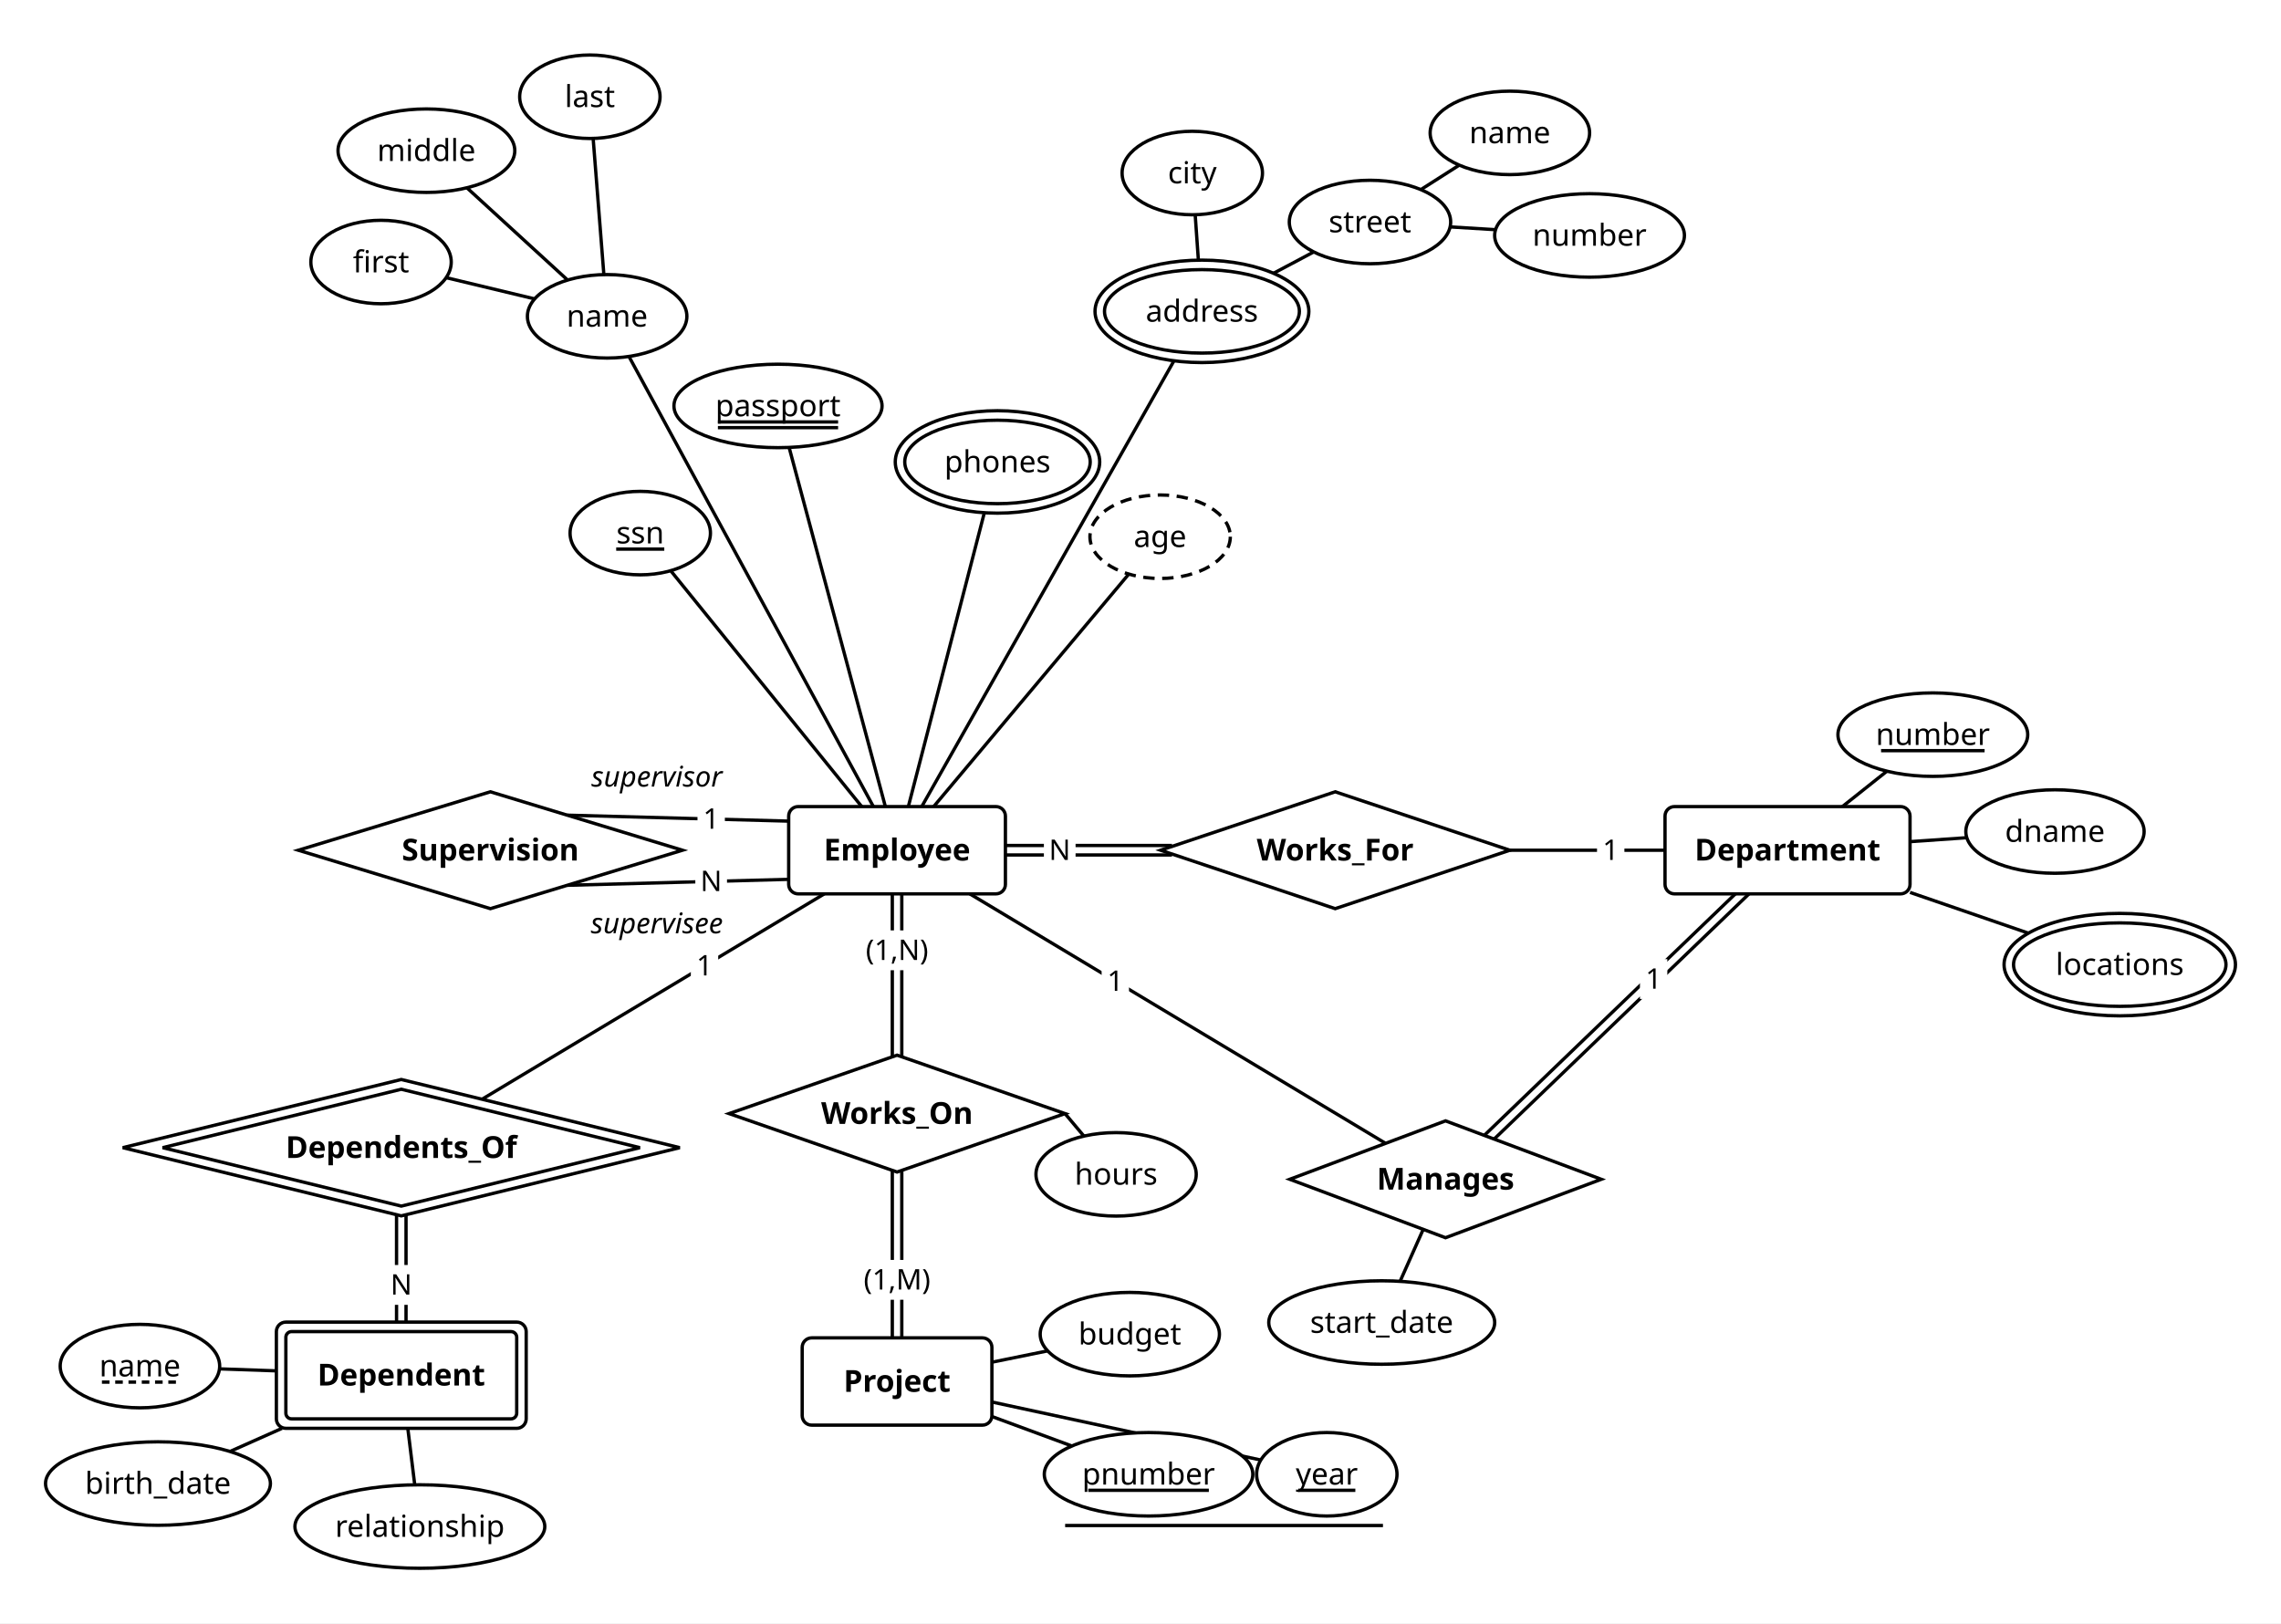
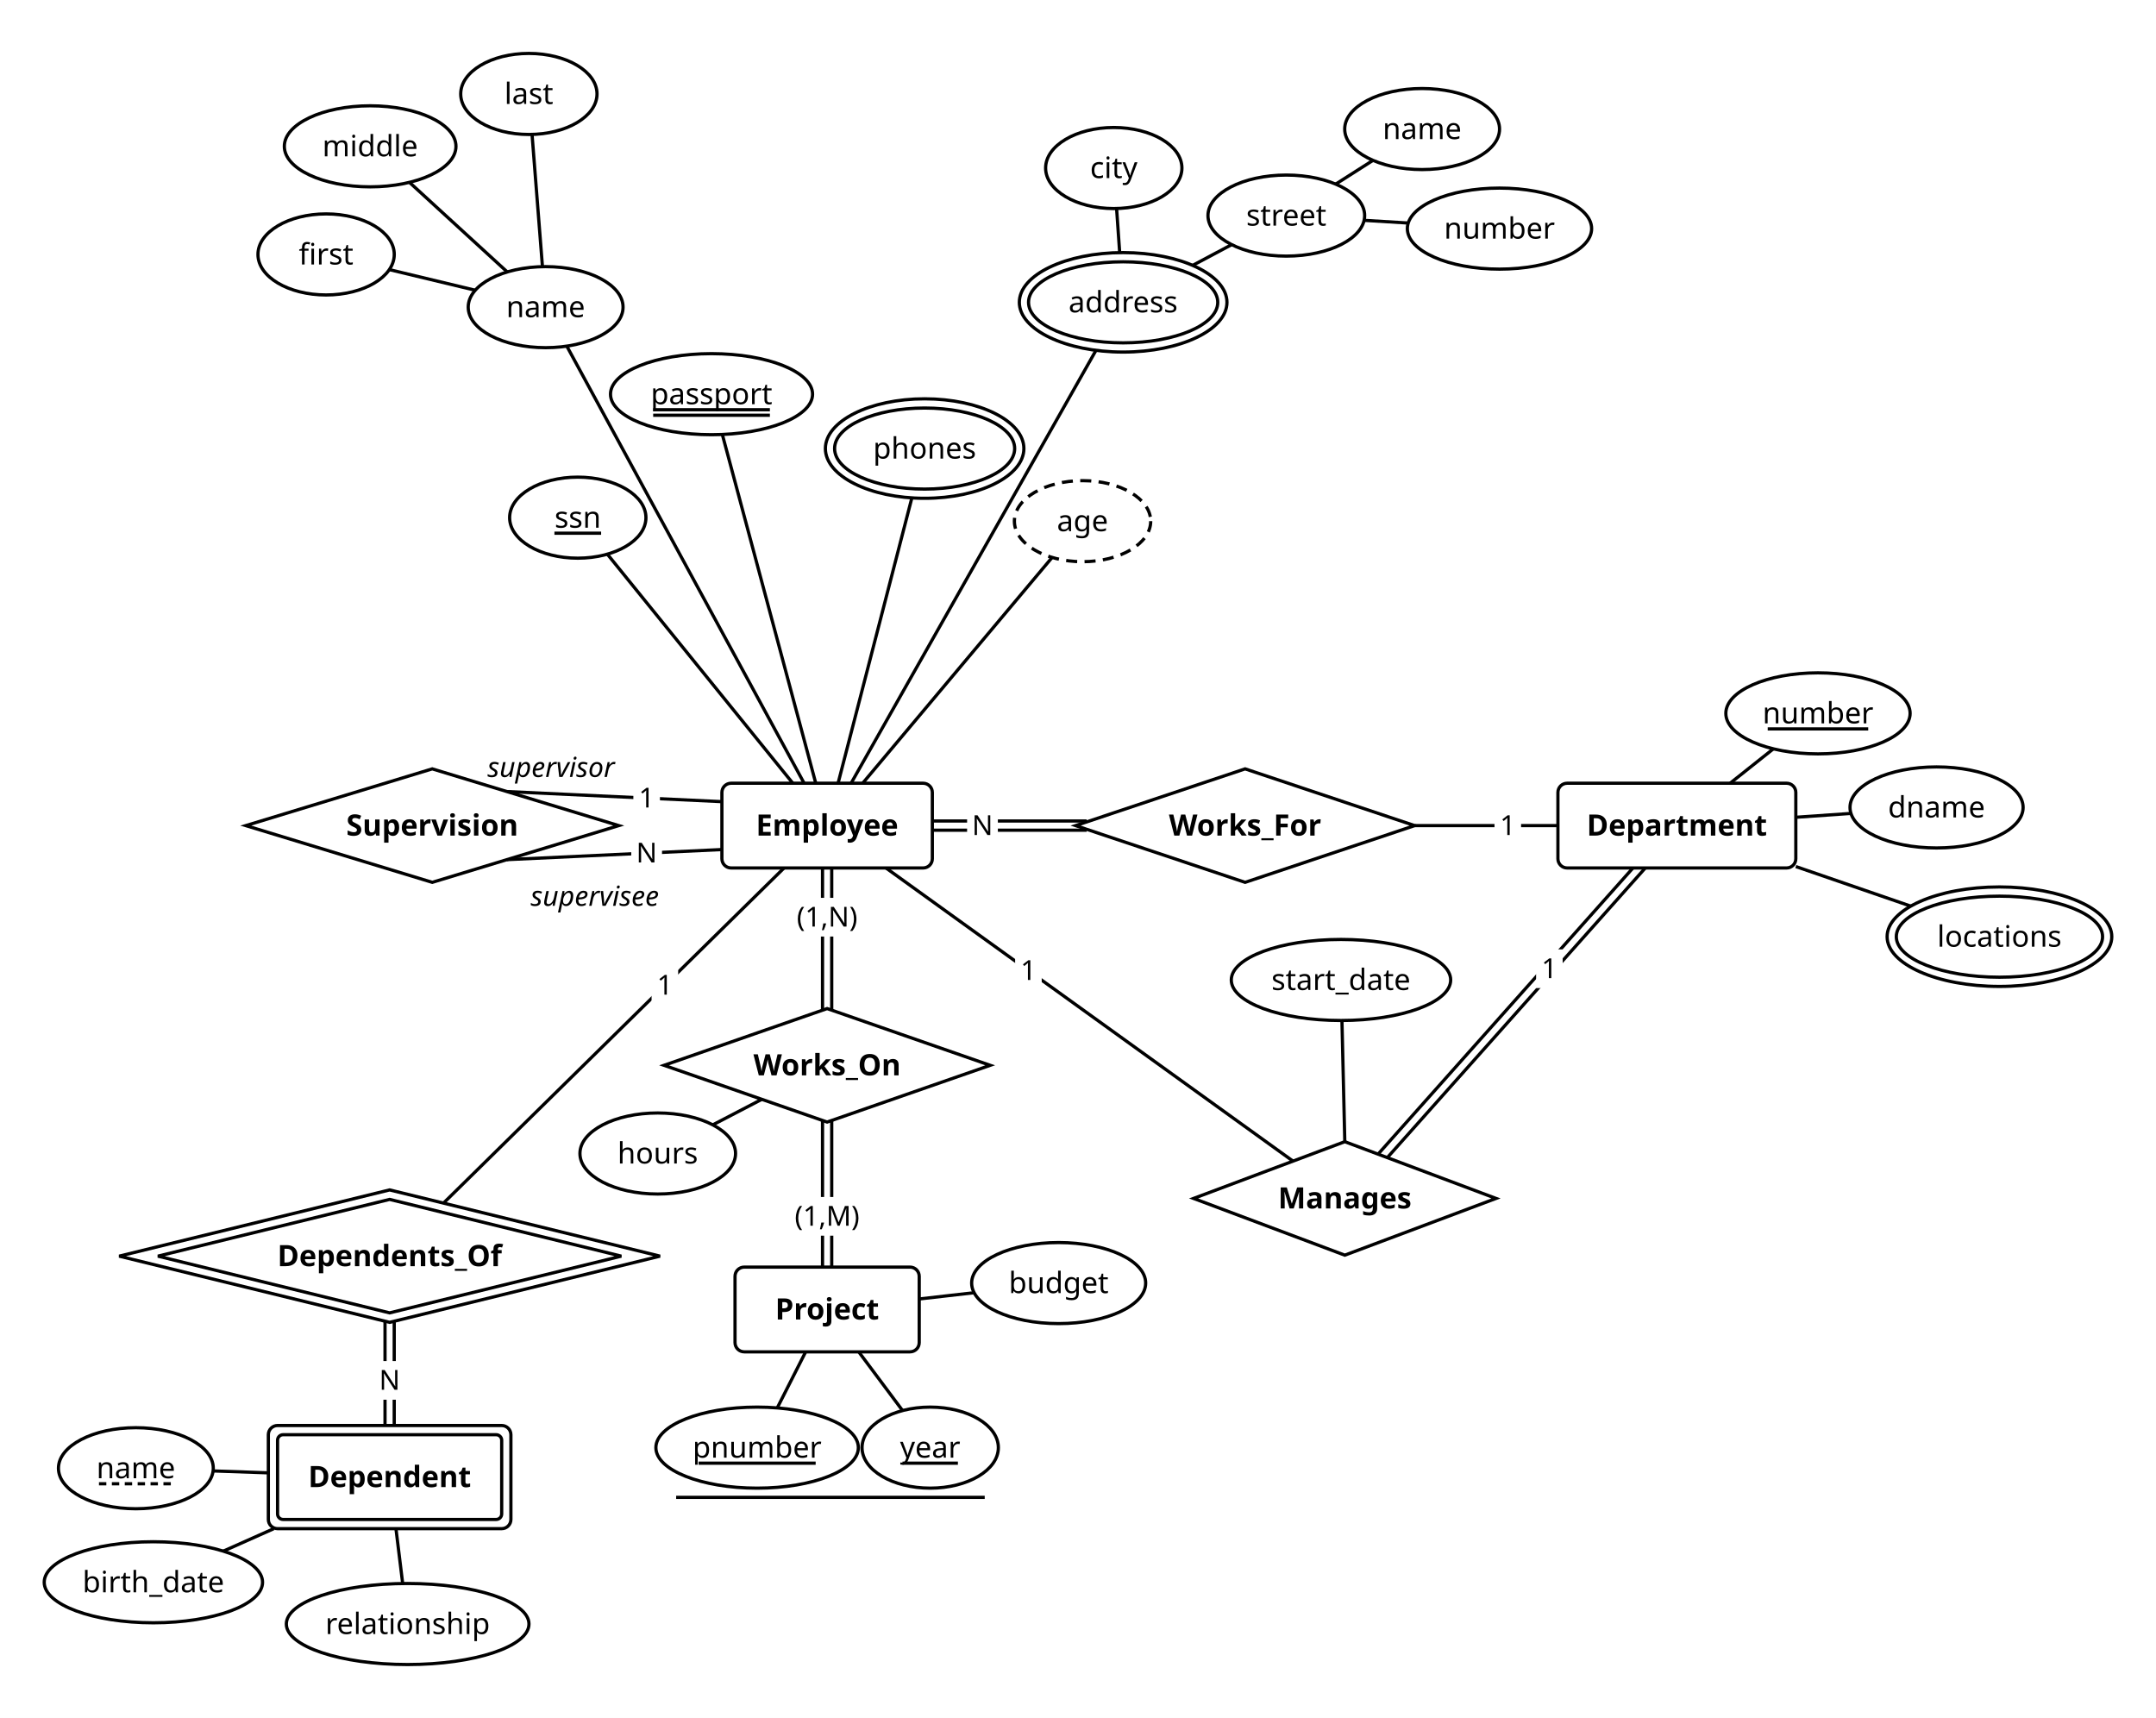
- <svg xmlns="http://www.w3.org/2000/svg" viewBox="-24 -29 1202.33 855.68" width="1202.33" height="855.68">
+ <svg xmlns="http://www.w3.org/2000/svg" viewBox="-24 -29 1170.46 932.6" width="1170.46" height="932.6">
  <style>
text { font-family: 'Vazirmatn', sans-serif; fill: #000000; }
.line { stroke: #000000; stroke-width: 1.75; fill: none; }
.shape { stroke: #000000; stroke-width: 1.75; fill: #ffffff; }
.outline { stroke: #000000; stroke-width: 1.75; fill: none; }
.dashed { stroke-dasharray: 6 4; }
.knockout { fill: #ffffff; stroke: none; }
</style>
-   <rect x="-24" y="-29" width="1202.33" height="855.68" fill="#ffffff" />
+   <rect x="-24" y="-29" width="1170.46" height="932.6" fill="#ffffff" />
  <g class="lines">
-     <line class="line" x1="430.22" y1="396.18" x2="329.53" y2="271.83" />
-     <line class="line" x1="442.68" y1="396.18" x2="391.95" y2="206.86" />
-     <line class="line" x1="436.36" y1="396.18" x2="307.52" y2="158.9" />
-     <line class="line" x1="257.83" y1="128.56" x2="211.16" y2="117.36" />
-     <line class="line" x1="275.19" y1="118.63" x2="222.1" y2="69.99" />
-     <line class="line" x1="294.3" y1="115.75" x2="288.65" y2="43.98" />
-     <line class="line" x1="454.79" y1="396.18" x2="494.85" y2="241.27" />
-     <line class="line" x1="468.14" y1="396.18" x2="570.99" y2="273.61" />
-     <line class="line" x1="461.86" y1="396.18" x2="594.81" y2="161.18" />
-     <line class="line" x1="607.67" y1="108.14" x2="605.99" y2="84.2" />
-     <line class="line" x1="647.28" y1="115.06" x2="668.47" y2="103.8" />
-     <line class="line" x1="724.94" y1="70.95" x2="745.18" y2="58.05" />
-     <line class="line" x1="740.37" y1="90.61" x2="764.32" y2="92.07" />
-     <line class="line" x1="947.13" y1="396.18" x2="970.61" y2="377.5" />
-     <line class="line" x1="982.79" y1="414.66" x2="1012.72" y2="412.57" />
-     <line class="line" x1="982.79" y1="441.41" x2="1045.19" y2="462.9" />
-     <line class="line" x1="498.84" y1="717.68" x2="540.99" y2="733.23" />
-     <line class="line" x1="498.84" y1="710.03" x2="640.59" y2="740.63" />
-     <line class="line" x1="498.84" y1="689.06" x2="528.24" y2="683.08" />
-     <line class="line" x1="121.68" y1="693.62" x2="91.7" y2="692.57" />
-     <line class="line" x1="124.63" y1="723.92" x2="97.22" y2="736.12" />
-     <line class="line" x1="190.96" y1="723.92" x2="194.61" y2="753.7" />
-     <line class="line" x1="726.19" y1="619.03" x2="713.99" y2="646.43" />
-     <line class="line" x1="537.37" y1="558.01" x2="547.35" y2="569.88" />
-     <line class="line" x1="505.96" y1="416.68" x2="593.76" y2="416.68" />
-     <line class="line" x1="505.96" y1="421.68" x2="593.76" y2="421.68" />
-     <line class="line" x1="853.64" y1="419.18" x2="771.84" y2="419.18" />
-     <line class="line" x1="487.18" y1="442.18" x2="706.36" y2="573.69" />
-     <line class="line" x1="897.92" y1="442.18" x2="763.57" y2="571.45" />
-     <line class="line" x1="890.71" y1="442.18" x2="758.38" y2="569.5" />
-     <line class="line" x1="451.34" y1="442.18" x2="451.34" y2="528.08" />
-     <line class="line" x1="446.34" y1="442.18" x2="446.34" y2="528.08" />
-     <line class="line" x1="446.34" y1="676.23" x2="446.34" y2="587.94" />
-     <line class="line" x1="451.34" y1="676.23" x2="451.34" y2="587.94" />
-     <line class="line" x1="410.51" y1="442.18" x2="230.07" y2="550.44" />
-     <line class="line" x1="185.02" y1="667.92" x2="185.02" y2="611.31" />
-     <line class="line" x1="190.02" y1="667.92" x2="190.02" y2="611.31" />
-     <line class="line" x1="391.72" y1="403.84" x2="274.98" y2="400.7" />
-     <line class="line" x1="391.72" y1="434.52" x2="274.98" y2="437.66" />
+     <line class="line" x1="406.41" y1="396.18" x2="305.72" y2="271.83" />
+     <line class="line" x1="418.87" y1="396.18" x2="368.14" y2="206.86" />
+     <line class="line" x1="412.55" y1="396.18" x2="283.71" y2="158.9" />
+     <line class="line" x1="234.02" y1="128.56" x2="187.35" y2="117.36" />
+     <line class="line" x1="251.38" y1="118.63" x2="198.29" y2="69.99" />
+     <line class="line" x1="270.49" y1="115.75" x2="264.84" y2="43.98" />
+     <line class="line" x1="430.98" y1="396.18" x2="471.04" y2="241.27" />
+     <line class="line" x1="444.33" y1="396.18" x2="547.18" y2="273.61" />
+     <line class="line" x1="438.05" y1="396.18" x2="571" y2="161.18" />
+     <line class="line" x1="583.86" y1="108.14" x2="582.18" y2="84.2" />
+     <line class="line" x1="623.47" y1="115.06" x2="644.66" y2="103.8" />
+     <line class="line" x1="701.13" y1="70.95" x2="721.37" y2="58.05" />
+     <line class="line" x1="716.56" y1="90.61" x2="740.51" y2="92.07" />
+     <line class="line" x1="915.26" y1="396.18" x2="938.74" y2="377.5" />
+     <line class="line" x1="950.92" y1="414.66" x2="980.85" y2="412.57" />
+     <line class="line" x1="950.92" y1="441.41" x2="1013.33" y2="462.9" />
+     <line class="line" x1="413.38" y1="704.85" x2="397.96" y2="735.28" />
+     <line class="line" x1="442.19" y1="704.85" x2="465.99" y2="736.74" />
+     <line class="line" x1="475.03" y1="676.15" x2="504.84" y2="672.75" />
+     <line class="line" x1="121.68" y1="770.54" x2="91.7" y2="769.5" />
+     <line class="line" x1="124.63" y1="800.84" x2="97.22" y2="813.05" />
+     <line class="line" x1="190.96" y1="800.84" x2="194.61" y2="830.62" />
+     <line class="line" x1="706.07" y1="590.77" x2="704.52" y2="524.98" />
+     <line class="line" x1="389.57" y1="567.78" x2="362.96" y2="581.63" />
+     <line class="line" x1="482.15" y1="416.68" x2="565.93" y2="416.68" />
+     <line class="line" x1="482.15" y1="421.68" x2="565.93" y2="421.68" />
+     <line class="line" x1="821.77" y1="419.18" x2="744" y2="419.18" />
+     <line class="line" x1="456.97" y1="442.18" x2="677.95" y2="601.32" />
+     <line class="line" x1="869.21" y1="442.18" x2="729.15" y2="599.42" />
+     <line class="line" x1="862.51" y1="442.18" x2="724.13" y2="597.54" />
+     <line class="line" x1="427.53" y1="442.18" x2="427.53" y2="519.38" />
+     <line class="line" x1="422.53" y1="442.18" x2="422.53" y2="519.38" />
+     <line class="line" x1="422.53" y1="658.85" x2="422.53" y2="579.24" />
+     <line class="line" x1="427.53" y1="658.85" x2="427.53" y2="579.24" />
+     <line class="line" x1="401.66" y1="442.18" x2="216.77" y2="624.11" />
+     <line class="line" x1="185.02" y1="744.84" x2="185.02" y2="688.23" />
+     <line class="line" x1="190.02" y1="744.84" x2="190.02" y2="688.23" />
+     <line class="line" x1="367.91" y1="406.18" x2="251.17" y2="400.7" />
+     <line class="line" x1="367.91" y1="432.18" x2="251.17" y2="437.66" />
  </g>
  <g class="shapes">
    <g class="entity" data-id="entity:Employee">
-       <rect class="shape" x="391.72" y="396.18" width="114.24" height="46" rx="5" />
-       <text x="448.84" y="424.62" font-size="16" font-weight="bold" text-anchor="middle">Employee</text>
+       <rect class="shape" x="367.91" y="396.18" width="114.24" height="46" rx="5" />
+       <text x="425.03" y="424.62" font-size="16" font-weight="bold" text-anchor="middle">Employee</text>
    </g>
    <g class="attribute" data-id="attr:entity:Employee/ssn">
-       <ellipse class="shape" cx="313.48" cy="252.01" rx="37" ry="22" />
-       <text x="313.48" y="257.45" font-size="16" text-anchor="middle">ssn</text>
-       <line class="line" x1="300.8" y1="260.45" x2="326.15" y2="260.45" stroke-width="1" />
+       <ellipse class="shape" cx="289.67" cy="252.01" rx="37" ry="22" />
+       <text x="289.67" y="257.45" font-size="16" text-anchor="middle">ssn</text>
+       <line class="line" x1="276.99" y1="260.45" x2="302.34" y2="260.45" stroke-width="1" />
    </g>
    <g class="attribute" data-id="attr:entity:Employee/passport">
-       <ellipse class="shape" cx="386.09" cy="184.98" rx="54.85" ry="22" />
-       <text x="386.09" y="190.42" font-size="16" text-anchor="middle">passport</text>
-       <line class="line" x1="354.41" y1="193.42" x2="417.77" y2="193.42" stroke-width="1" />
-       <line class="line" x1="354.41" y1="196.42" x2="417.77" y2="196.42" stroke-width="1" />
+       <ellipse class="shape" cx="362.28" cy="184.98" rx="54.85" ry="22" />
+       <text x="362.28" y="190.42" font-size="16" text-anchor="middle">passport</text>
+       <line class="line" x1="330.6" y1="193.42" x2="393.96" y2="193.42" stroke-width="1" />
+       <line class="line" x1="330.6" y1="196.42" x2="393.96" y2="196.42" stroke-width="1" />
    </g>
    <g class="attribute" data-id="attr:entity:Employee/name">
-       <ellipse class="shape" cx="296.03" cy="137.74" rx="42.03" ry="22" />
-       <text x="296.03" y="143.18" font-size="16" text-anchor="middle">name</text>
+       <ellipse class="shape" cx="272.22" cy="137.74" rx="42.03" ry="22" />
+       <text x="272.22" y="143.18" font-size="16" text-anchor="middle">name</text>
    </g>
    <g class="attribute" data-id="attr:attr:entity:Employee/name/first">
-       <ellipse class="shape" cx="176.85" cy="109.12" rx="37" ry="22" />
-       <text x="176.85" y="114.56" font-size="16" text-anchor="middle">first</text>
+       <ellipse class="shape" cx="153.04" cy="109.12" rx="37" ry="22" />
+       <text x="153.04" y="114.56" font-size="16" text-anchor="middle">first</text>
    </g>
    <g class="attribute" data-id="attr:attr:entity:Employee/name/middle">
-       <ellipse class="shape" cx="200.76" cy="50.43" rx="46.59" ry="22" />
-       <text x="200.76" y="55.87" font-size="16" text-anchor="middle">middle</text>
+       <ellipse class="shape" cx="176.95" cy="50.43" rx="46.59" ry="22" />
+       <text x="176.95" y="55.87" font-size="16" text-anchor="middle">middle</text>
    </g>
    <g class="attribute" data-id="attr:attr:entity:Employee/name/last">
-       <ellipse class="shape" cx="286.92" cy="22" rx="37" ry="22" />
-       <text x="286.92" y="27.44" font-size="16" text-anchor="middle">last</text>
+       <ellipse class="shape" cx="263.11" cy="22" rx="37" ry="22" />
+       <text x="263.11" y="27.44" font-size="16" text-anchor="middle">last</text>
    </g>
    <g class="attribute" data-id="attr:entity:Employee/phones">
-       <ellipse class="shape" cx="501.78" cy="214.5" rx="53.88" ry="27" />
-       <ellipse class="outline" cx="501.78" cy="214.5" rx="48.88" ry="22" />
-       <text x="501.78" y="219.94" font-size="16" text-anchor="middle">phones</text>
+       <ellipse class="shape" cx="477.97" cy="214.5" rx="53.88" ry="27" />
+       <ellipse class="outline" cx="477.97" cy="214.5" rx="48.88" ry="22" />
+       <text x="477.97" y="219.94" font-size="16" text-anchor="middle">phones</text>
    </g>
    <g class="attribute" data-id="attr:entity:Employee/age">
-       <ellipse class="shape dashed" cx="587.51" cy="253.92" rx="37" ry="22" />
-       <text x="587.51" y="259.36" font-size="16" text-anchor="middle">age</text>
+       <ellipse class="shape dashed" cx="563.7" cy="253.92" rx="37" ry="22" />
+       <text x="563.7" y="259.36" font-size="16" text-anchor="middle">age</text>
    </g>
    <g class="attribute" data-id="attr:entity:Employee/address">
-       <ellipse class="shape" cx="609.55" cy="135.12" rx="56.36" ry="27" />
-       <ellipse class="outline" cx="609.55" cy="135.12" rx="51.36" ry="22" />
-       <text x="609.55" y="140.56" font-size="16" text-anchor="middle">address</text>
+       <ellipse class="shape" cx="585.74" cy="135.12" rx="56.36" ry="27" />
+       <ellipse class="outline" cx="585.74" cy="135.12" rx="51.36" ry="22" />
+       <text x="585.74" y="140.56" font-size="16" text-anchor="middle">address</text>
    </g>
    <g class="attribute" data-id="attr:attr:entity:Employee/address/city">
-       <ellipse class="shape" cx="604.46" cy="62.21" rx="37" ry="22" />
-       <text x="604.46" y="67.65" font-size="16" text-anchor="middle">city</text>
+       <ellipse class="shape" cx="580.65" cy="62.21" rx="37" ry="22" />
+       <text x="580.65" y="67.65" font-size="16" text-anchor="middle">city</text>
    </g>
    <g class="attribute" data-id="attr:attr:entity:Employee/address/street">
-       <ellipse class="shape" cx="698.13" cy="88.03" rx="42.53" ry="22" />
-       <text x="698.13" y="93.47" font-size="16" text-anchor="middle">street</text>
+       <ellipse class="shape" cx="674.32" cy="88.03" rx="42.53" ry="22" />
+       <text x="674.32" y="93.47" font-size="16" text-anchor="middle">street</text>
    </g>
    <g class="attribute" data-id="attr:attr:attr:entity:Employee/address/street/name">
-       <ellipse class="shape" cx="771.86" cy="41.05" rx="42.03" ry="22" />
-       <text x="771.86" y="46.49" font-size="16" text-anchor="middle">name</text>
+       <ellipse class="shape" cx="748.05" cy="41.05" rx="42.03" ry="22" />
+       <text x="748.05" y="46.49" font-size="16" text-anchor="middle">name</text>
    </g>
    <g class="attribute" data-id="attr:attr:attr:entity:Employee/address/street/number">
-       <ellipse class="shape" cx="813.86" cy="95.1" rx="50.02" ry="22" />
-       <text x="813.86" y="100.54" font-size="16" text-anchor="middle">number</text>
+       <ellipse class="shape" cx="790.05" cy="95.1" rx="50.02" ry="22" />
+       <text x="790.05" y="100.54" font-size="16" text-anchor="middle">number</text>
    </g>
    <g class="entity" data-id="entity:Department">
-       <rect class="shape" x="853.64" y="396.18" width="129.15" height="46" rx="5" />
-       <text x="918.22" y="424.62" font-size="16" font-weight="bold" text-anchor="middle">Department</text>
+       <rect class="shape" x="821.77" y="396.18" width="129.15" height="46" rx="5" />
+       <text x="886.35" y="424.62" font-size="16" font-weight="bold" text-anchor="middle">Department</text>
    </g>
    <g class="attribute" data-id="attr:entity:Department/number">
-       <ellipse class="shape" cx="994.81" cy="358.25" rx="50.02" ry="22" />
-       <text x="994.81" y="363.69" font-size="16" text-anchor="middle">number</text>
-       <line class="line" x1="967.52" y1="366.69" x2="1022.1" y2="366.69" stroke-width="1" />
+       <ellipse class="shape" cx="962.95" cy="358.25" rx="50.02" ry="22" />
+       <text x="962.95" y="363.69" font-size="16" text-anchor="middle">number</text>
+       <line class="line" x1="935.66" y1="366.69" x2="990.23" y2="366.69" stroke-width="1" />
    </g>
    <g class="attribute" data-id="attr:entity:Department/dname">
-       <ellipse class="shape" cx="1059.19" cy="409.32" rx="46.99" ry="22" />
-       <text x="1059.19" y="414.76" font-size="16" text-anchor="middle">dname</text>
+       <ellipse class="shape" cx="1027.33" cy="409.32" rx="46.99" ry="22" />
+       <text x="1027.33" y="414.76" font-size="16" text-anchor="middle">dname</text>
    </g>
    <g class="attribute" data-id="attr:entity:Department/locations">
-       <ellipse class="shape" cx="1093.34" cy="479.48" rx="60.99" ry="27" />
-       <ellipse class="outline" cx="1093.34" cy="479.48" rx="55.99" ry="22" />
-       <text x="1093.34" y="484.92" font-size="16" text-anchor="middle">locations</text>
+       <ellipse class="shape" cx="1061.47" cy="479.48" rx="60.99" ry="27" />
+       <ellipse class="outline" cx="1061.47" cy="479.48" rx="55.99" ry="22" />
+       <text x="1061.47" y="484.92" font-size="16" text-anchor="middle">locations</text>
    </g>
    <g class="entity" data-id="entity:Project">
-       <rect class="shape" x="398.84" y="676.23" width="100" height="46" rx="5" />
-       <text x="448.84" y="704.67" font-size="16" font-weight="bold" text-anchor="middle">Project</text>
+       <rect class="shape" x="375.03" y="658.85" width="100" height="46" rx="5" />
+       <text x="425.03" y="687.29" font-size="16" font-weight="bold" text-anchor="middle">Project</text>
    </g>
    <g class="attribute" data-id="attr:entity:Project/pnumber">
-       <ellipse class="shape" cx="581.41" cy="748.14" rx="54.96" ry="22" />
-       <text x="581.41" y="753.58" font-size="16" text-anchor="middle">pnumber</text>
-       <line class="line" x1="549.63" y1="756.58" x2="613.19" y2="756.58" stroke-width="1" />
+       <ellipse class="shape" cx="387.03" cy="756.85" rx="54.96" ry="22" />
+       <text x="387.03" y="762.29" font-size="16" text-anchor="middle">pnumber</text>
+       <line class="line" x1="355.25" y1="765.29" x2="418.81" y2="765.29" stroke-width="1" />
    </g>
    <g class="attribute" data-id="attr:entity:Project/year">
-       <ellipse class="shape" cx="675.37" cy="748.14" rx="37" ry="22" />
-       <text x="675.37" y="753.58" font-size="16" text-anchor="middle">year</text>
-       <line class="line" x1="660.33" y1="756.58" x2="690.41" y2="756.58" stroke-width="1" />
+       <ellipse class="shape" cx="480.99" cy="756.85" rx="37" ry="22" />
+       <text x="480.99" y="762.29" font-size="16" text-anchor="middle">year</text>
+       <line class="line" x1="465.95" y1="765.29" x2="496.03" y2="765.29" stroke-width="1" />
    </g>
    <g class="attribute" data-id="attr:entity:Project/budget">
-       <ellipse class="shape" cx="571.53" cy="674.27" rx="47.24" ry="22" />
-       <text x="571.53" y="679.71" font-size="16" text-anchor="middle">budget</text>
+       <ellipse class="shape" cx="550.73" cy="667.52" rx="47.24" ry="22" />
+       <text x="550.73" y="672.96" font-size="16" text-anchor="middle">budget</text>
    </g>
    <g class="entity" data-id="entity:Dependent">
-       <rect class="shape" x="121.68" y="667.92" width="131.68" height="56" rx="5" />
-       <rect class="outline" x="126.68" y="672.92" width="121.68" height="46" rx="3" />
-       <text x="187.52" y="701.36" font-size="16" font-weight="bold" text-anchor="middle">Dependent</text>
+       <rect class="shape" x="121.68" y="744.84" width="131.68" height="56" rx="5" />
+       <rect class="outline" x="126.68" y="749.84" width="121.68" height="46" rx="3" />
+       <text x="187.52" y="778.28" font-size="16" font-weight="bold" text-anchor="middle">Dependent</text>
    </g>
    <g class="attribute" data-id="attr:entity:Dependent/name">
-       <ellipse class="shape" cx="49.76" cy="691.11" rx="42.03" ry="22" />
-       <text x="49.76" y="696.55" font-size="16" text-anchor="middle">name</text>
-       <line class="line" x1="29.73" y1="699.55" x2="69.79" y2="699.55" stroke-width="1" stroke-dasharray="4 3" />
+       <ellipse class="shape" cx="49.76" cy="768.03" rx="42.03" ry="22" />
+       <text x="49.76" y="773.47" font-size="16" text-anchor="middle">name</text>
+       <line class="line" x1="29.73" y1="776.47" x2="69.79" y2="776.47" stroke-width="1" stroke-dasharray="4 3" />
    </g>
    <g class="attribute" data-id="attr:entity:Dependent/birth_date">
-       <ellipse class="shape" cx="59.27" cy="753.02" rx="59.27" ry="22" />
-       <text x="59.27" y="758.46" font-size="16" text-anchor="middle">birth_date</text>
+       <ellipse class="shape" cx="59.27" cy="829.94" rx="59.27" ry="22" />
+       <text x="59.27" y="835.38" font-size="16" text-anchor="middle">birth_date</text>
    </g>
    <g class="attribute" data-id="attr:entity:Dependent/relationship">
-       <ellipse class="shape" cx="197.31" cy="775.68" rx="65.86" ry="22" />
-       <text x="197.31" y="781.12" font-size="16" text-anchor="middle">relationship</text>
+       <ellipse class="shape" cx="197.31" cy="852.6" rx="65.86" ry="22" />
+       <text x="197.31" y="858.04" font-size="16" text-anchor="middle">relationship</text>
    </g>
    <g class="relationship" data-id="rel:Works_For(Employee,Department)">
-       <polygon class="shape" points="679.8,388.38 771.84,419.18 679.8,449.98 587.76,419.18" />
-       <text x="679.8" y="424.62" font-size="16" font-weight="bold" text-anchor="middle">Works_For</text>
+       <polygon class="shape" points="651.96,388.38 744,419.18 651.96,449.98 559.93,419.18" />
+       <text x="651.96" y="424.62" font-size="16" font-weight="bold" text-anchor="middle">Works_For</text>
    </g>
    <g class="relationship" data-id="rel:Manages(Employee,Department)">
-       <polygon class="shape" points="737.94,561.84 820.04,592.64 737.94,623.44 655.84,592.64" />
-       <text x="737.94" y="598.08" font-size="16" font-weight="bold" text-anchor="middle">Manages</text>
+       <polygon class="shape" points="706.07,590.77 788.17,621.57 706.07,652.37 623.97,621.57" />
+       <text x="706.07" y="627.01" font-size="16" font-weight="bold" text-anchor="middle">Manages</text>
    </g>
    <g class="attribute" data-id="attr:rel:Manages(Employee,Department)/start_date">
-       <ellipse class="shape" cx="704.32" cy="668.14" rx="59.55" ry="22" />
-       <text x="704.32" y="673.58" font-size="16" text-anchor="middle">start_date</text>
+       <ellipse class="shape" cx="704" cy="502.98" rx="59.55" ry="22" />
+       <text x="704" y="508.42" font-size="16" text-anchor="middle">start_date</text>
    </g>
    <g class="relationship" data-id="rel:Works_On(Employee,Project)">
-       <polygon class="shape" points="448.84,527.21 537.37,558.01 448.84,588.81 360.31,558.01" />
-       <text x="448.84" y="563.45" font-size="16" font-weight="bold" text-anchor="middle">Works_On</text>
+       <polygon class="shape" points="425.03,518.51 513.56,549.31 425.03,580.11 336.5,549.31" />
+       <text x="425.03" y="554.75" font-size="16" font-weight="bold" text-anchor="middle">Works_On</text>
    </g>
    <g class="attribute" data-id="attr:rel:Works_On(Employee,Project)/hours">
-       <ellipse class="shape" cx="564.3" cy="590.03" rx="42.24" ry="22" />
-       <text x="564.3" y="595.47" font-size="16" text-anchor="middle">hours</text>
+       <ellipse class="shape" cx="333.08" cy="597.18" rx="42.24" ry="22" />
+       <text x="333.08" y="602.62" font-size="16" text-anchor="middle">hours</text>
    </g>
    <g class="relationship" data-id="rel:Dependents_Of(Employee,Dependent)">
-       <polygon class="shape" points="187.52,540.03 334.31,575.97 187.52,611.92 40.72,575.97" />
-       <polygon class="outline" points="187.52,545.17 313.29,575.97 187.52,606.77 61.74,575.97" />
-       <text x="187.52" y="581.41" font-size="16" font-weight="bold" text-anchor="middle">Dependents_Of</text>
+       <polygon class="shape" points="187.52,616.95 334.31,652.9 187.52,688.84 40.72,652.9" />
+       <polygon class="outline" points="187.52,622.1 313.29,652.9 187.52,683.7 61.74,652.9" />
+       <text x="187.52" y="658.34" font-size="16" font-weight="bold" text-anchor="middle">Dependents_Of</text>
    </g>
    <g class="relationship" data-id="rel:Supervision(Employee,Employee)">
-       <polygon class="shape" points="234.48,388.38 335.72,419.18 234.48,449.98 133.24,419.18" />
-       <text x="234.48" y="424.62" font-size="16" font-weight="bold" text-anchor="middle">Supervision</text>
+       <polygon class="shape" points="210.67,388.38 311.91,419.18 210.67,449.98 109.43,419.18" />
+       <text x="210.67" y="424.62" font-size="16" font-weight="bold" text-anchor="middle">Supervision</text>
    </g>
  </g>
  <g class="labels">
-     <line class="line" x1="537.44" y1="775.14" x2="704.97" y2="775.14" />
-     <rect class="knockout" x="526.24" y="408.68" width="16.7" height="21" />
-     <text x="534.59" y="424.28" font-size="15" text-anchor="middle">N</text>
-     <rect class="knockout" x="817.8" y="408.68" width="14.43" height="21" />
-     <text x="825.01" y="424.28" font-size="15" text-anchor="middle">1</text>
-     <rect class="knockout" x="556.67" y="477.71" width="14.43" height="21" />
-     <text x="563.89" y="493.31" font-size="15" text-anchor="middle">1</text>
-     <rect class="knockout" x="840.43" y="476.58" width="14.43" height="21" />
-     <text x="847.64" y="492.18" font-size="15" text-anchor="middle">1</text>
-     <rect class="knockout" x="429.68" y="461.44" width="38.34" height="21" />
-     <text x="448.84" y="477.04" font-size="15" text-anchor="middle">(1,N)</text>
-     <rect class="knockout" x="428.48" y="635.14" width="40.73" height="21" />
-     <text x="448.84" y="650.74" font-size="15" text-anchor="middle">(1,M)</text>
-     <rect class="knockout" x="340.14" y="469.57" width="14.43" height="21" />
-     <text x="347.35" y="485.17" font-size="15" text-anchor="middle">1</text>
-     <rect class="knockout" x="179.17" y="637.82" width="16.7" height="21" />
-     <text x="187.52" y="653.42" font-size="15" text-anchor="middle">N</text>
-     <rect class="knockout" x="343.65" y="392.24" width="14.43" height="21" />
-     <text x="350.86" y="407.84" font-size="15" text-anchor="middle">1</text>
-     <text x="322.25" y="385.63" font-size="15" text-anchor="middle" font-style="italic">supervisor</text>
-     <rect class="knockout" x="342.51" y="425.12" width="16.7" height="21" />
-     <text x="350.86" y="440.72" font-size="15" text-anchor="middle">N</text>
-     <text x="322.25" y="462.96" font-size="15" text-anchor="middle" font-style="italic">supervisee</text>
+     <line class="line" x1="343.07" y1="783.85" x2="510.59" y2="783.85" />
+     <rect class="knockout" x="501.02" y="408.68" width="16.7" height="21" />
+     <text x="509.37" y="424.28" font-size="15" text-anchor="middle">N</text>
+     <rect class="knockout" x="787.34" y="408.68" width="14.43" height="21" />
+     <text x="794.55" y="424.28" font-size="15" text-anchor="middle">1</text>
+     <rect class="knockout" x="527.1" y="487.38" width="14.43" height="21" />
+     <text x="534.31" y="502.98" font-size="15" text-anchor="middle">1</text>
+     <rect class="knockout" x="809.92" y="486.38" width="14.43" height="21" />
+     <text x="817.13" y="501.98" font-size="15" text-anchor="middle">1</text>
+     <rect class="knockout" x="405.87" y="458.4" width="38.34" height="21" />
+     <text x="425.03" y="474" font-size="15" text-anchor="middle">(1,N)</text>
+     <rect class="knockout" x="404.67" y="620.79" width="40.73" height="21" />
+     <text x="425.03" y="636.39" font-size="15" text-anchor="middle">(1,M)</text>
+     <rect class="knockout" x="329.73" y="495.35" width="14.43" height="21" />
+     <text x="336.95" y="510.95" font-size="15" text-anchor="middle">1</text>
+     <rect class="knockout" x="179.17" y="709.84" width="16.7" height="21" />
+     <text x="187.52" y="725.44" font-size="15" text-anchor="middle">N</text>
+     <rect class="knockout" x="319.84" y="393.76" width="14.43" height="21" />
+     <text x="327.05" y="409.36" font-size="15" text-anchor="middle">1</text>
+     <text x="275.18" y="392.78" font-size="15" text-anchor="middle" font-style="italic">supervisor</text>
+     <rect class="knockout" x="318.7" y="423.6" width="16.7" height="21" />
+     <text x="327.05" y="439.2" font-size="15" text-anchor="middle">N</text>
+     <text x="298.91" y="462.73" font-size="15" text-anchor="middle" font-style="italic">supervisee</text>
  </g>
</svg>
